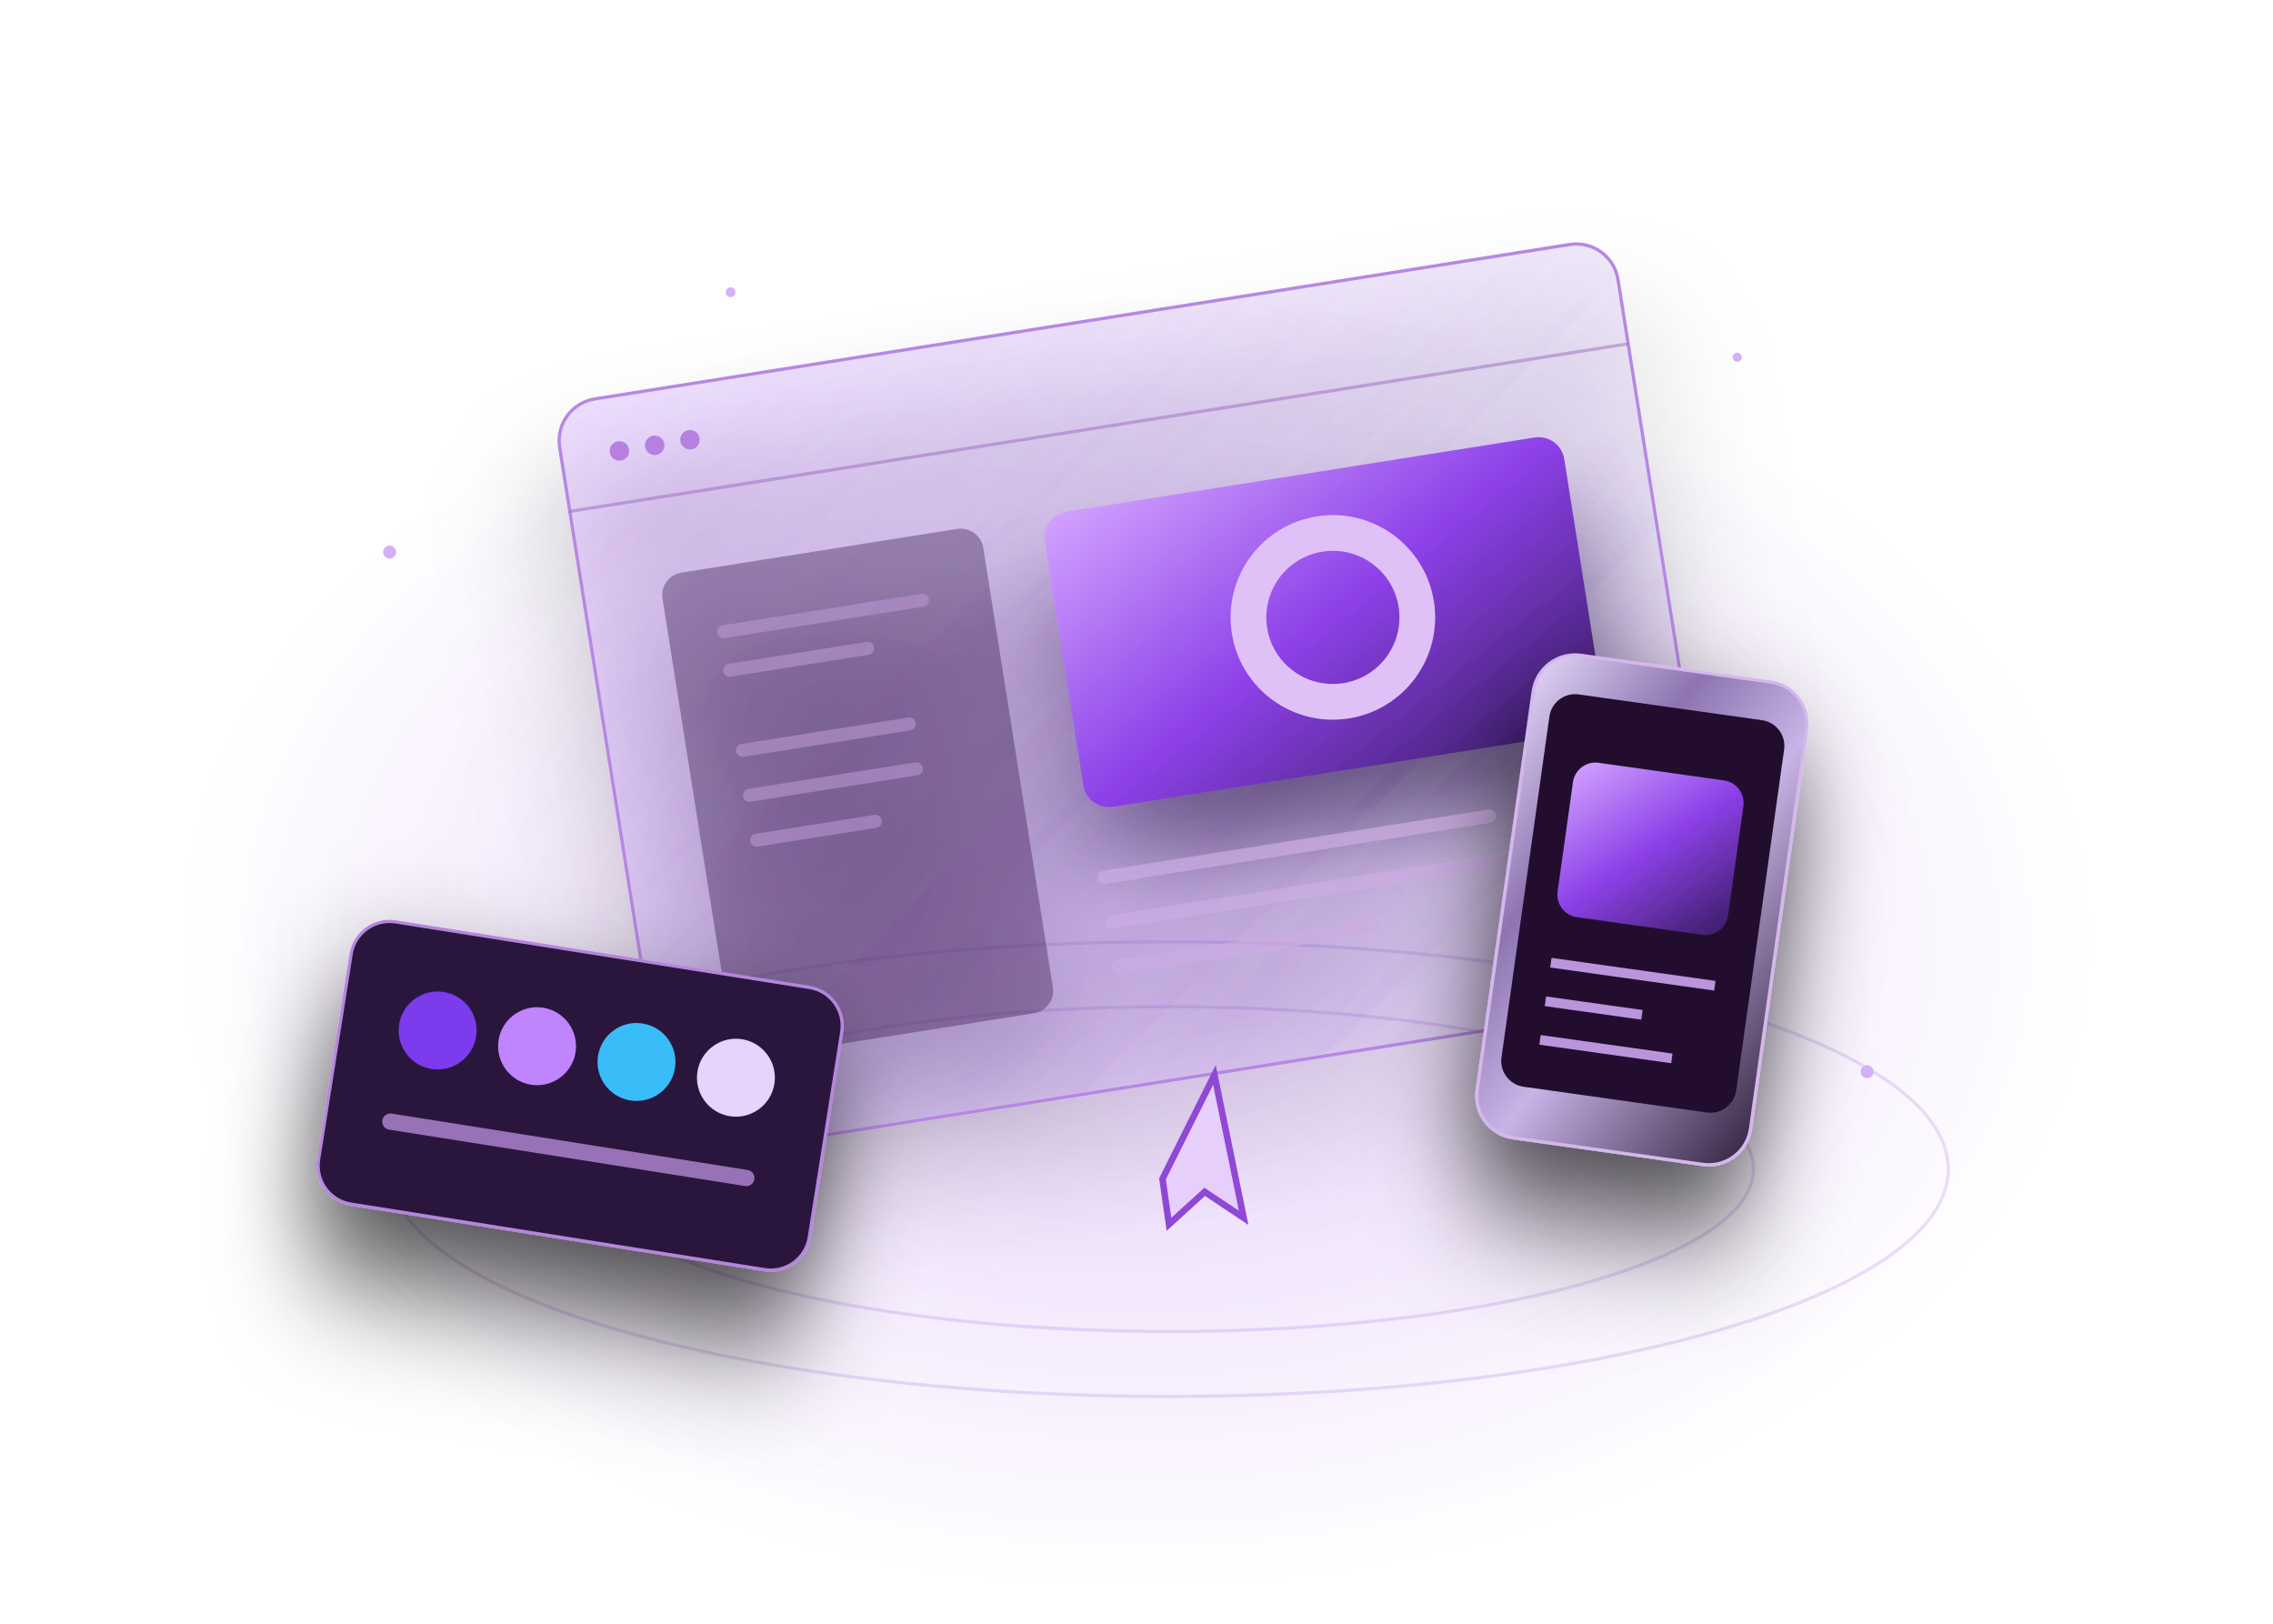
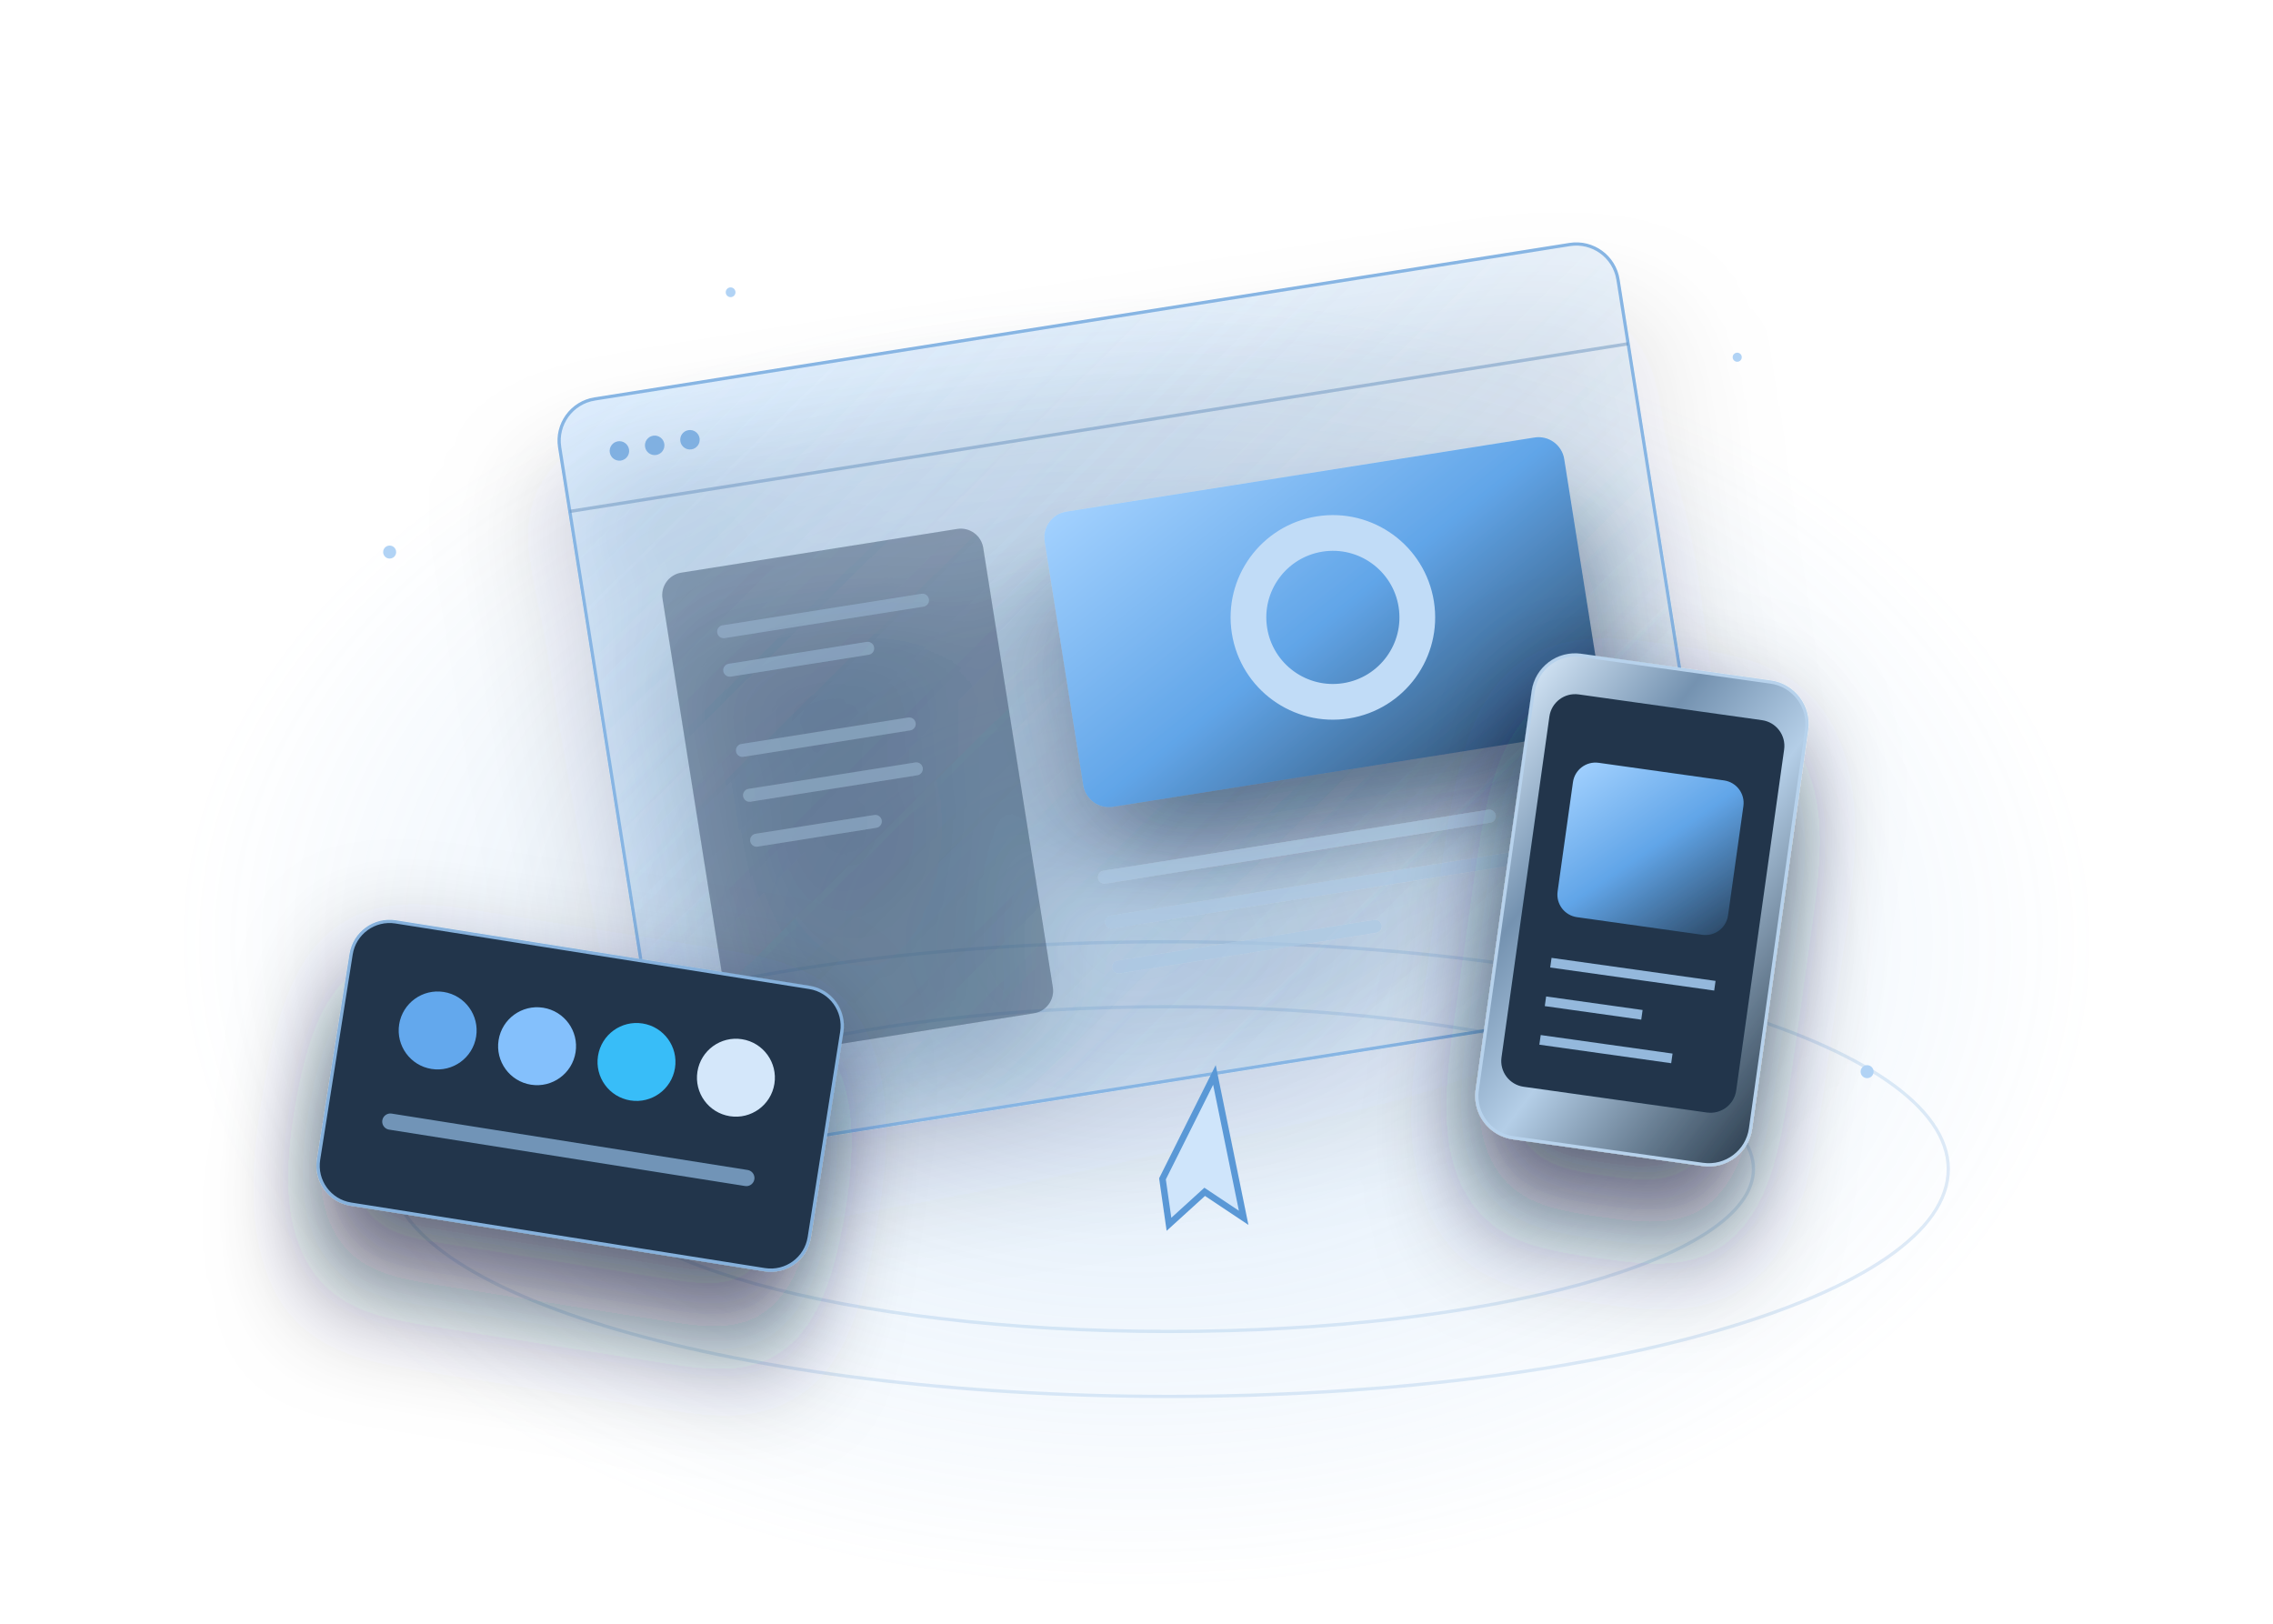
<svg xmlns="http://www.w3.org/2000/svg" viewBox="0 0 700 500" fill="none">
  <defs>
    <linearGradient id="metal" x1="0" y1="0" x2="1" y2="1">
-       <stop stop-color="#e3d7f8" />
-       <stop offset=".3" stop-color="#8d74b0" />
-       <stop offset=".55" stop-color="#c8b4e7" />
-       <stop offset="1" stop-color="#31213e" />
+       <stop stop-color="#d7e8f8" />
+       <stop offset=".3" stop-color="#7492b0" />
+       <stop offset=".55" stop-color="#b4cee7" />
+       <stop offset="1" stop-color="#293b4c" />
    </linearGradient>
    <linearGradient id="face" x1="0" y1="0" x2="1" y2="1">
-       <stop stop-color="#453061" />
-       <stop offset="1" stop-color="#120c20" />
+       <stop stop-color="#304861" />
+       <stop offset="1" stop-color="#20364c" />
    </linearGradient>
    <linearGradient id="violet" x1="0" y1="0" x2="1" y2="1">
-       <stop stop-color="#d3a4ff" />
-       <stop offset=".5" stop-color="#8d40e8" />
-       <stop offset="1" stop-color="#391d63" />
+       <stop stop-color="#a4d2ff" />
+       <stop offset=".5" stop-color="#61a5e8" />
+       <stop offset="1" stop-color="#2a4663" />
    </linearGradient>
    <linearGradient id="glass" x1="0" y1="0" x2="1" y2="1">
-       <stop stop-color="#c084fc" stop-opacity=".27" />
-       <stop offset="1" stop-color="#6945bc" stop-opacity=".03" />
+       <stop stop-color="#84c0fc" stop-opacity=".27" />
+       <stop offset="1" stop-color="#4f85bc" stop-opacity=".03" />
    </linearGradient>
    <radialGradient id="halo">
-       <stop stop-color="#9333ea" stop-opacity=".24" />
-       <stop offset="1" stop-color="#9333ea" stop-opacity="0" />
+       <stop stop-color="#62a6ea" stop-opacity=".24" />
+       <stop offset="1" stop-color="#62a6ea" stop-opacity="0" />
    </radialGradient>
    <filter id="glow" x="-100%" y="-100%" width="300%" height="300%">
      <feGaussianBlur stdDeviation="5" />
    </filter>
    <filter id="shadow" x="-50%" y="-50%" width="200%" height="200%">
-       <feDropShadow dx="0" dy="20" stdDeviation="17" flood-color="#030107" flood-opacity=".7" />
+       <feDropShadow dx="0" dy="20" stdDeviation="17" flood-color="#102039" flood-opacity=".7" />
    </filter>
  </defs>
  <ellipse cx="350" cy="290" rx="300" ry="200" fill="url(#halo)" />
-   <g stroke="#9e63d9" stroke-opacity=".2">
+   <g stroke="#639ed9" stroke-opacity=".2">
    <ellipse cx="360" cy="360" rx="240" ry="70" />
    <ellipse cx="360" cy="360" rx="180" ry="50" />
  </g>
  <g filter="url(#shadow)" transform="translate(20 -5) rotate(-9 350 240)">
-     <rect x="170" y="100" width="330" height="235" rx="13" fill="url(#glass)" stroke="#b687e3" />
-     <path d="M170 133h330" stroke="#9c6ac0" stroke-opacity=".5" />
-     <g fill="#b680e1">
+     <rect x="170" y="100" width="330" height="235" rx="13" fill="url(#glass)" stroke="#87b5e3" />
+     <path d="M170 133h330" stroke="#6a95c0" stroke-opacity=".5" />
+     <g fill="#80b0e1">
      <circle cx="188" cy="117" r="3" />
      <circle cx="199" cy="117" r="3" />
      <circle cx="210" cy="117" r="3" />
    </g>
-     <rect x="194" y="157" width="100" height="151" rx="7" fill="#44245f" fill-opacity=".4" />
-     <path d="M211 177h62m-62 12h43m-43 25h52m-52 14h52m-52 14h37" stroke="#bc9bd4" stroke-opacity=".5" stroke-width="4" stroke-linecap="round" />
+     <rect x="194" y="157" width="100" height="151" rx="7" fill="#28435f" fill-opacity=".4" />
+     <path d="M211 177h62m-62 12h43m-43 25h52m-52 14h52m-52 14h37" stroke="#9bb8d4" stroke-opacity=".5" stroke-width="4" stroke-linecap="round" />
    <rect x="313" y="157" width="162" height="92" rx="8" fill="url(#violet)" />
-     <circle cx="397" cy="202" r="26" fill="none" stroke="#e0c1f7" stroke-width="11" />
-     <path d="M315 270h120m-120 14h159m-159 14h80" stroke="#c7a7e1" stroke-opacity=".6" stroke-width="4" stroke-linecap="round" />
+     <circle cx="397" cy="202" r="26" fill="none" stroke="#c1dcf7" stroke-width="11" />
+     <path d="M315 270h120m-120 14h159m-159 14h80" stroke="#a7c4e1" stroke-opacity=".6" stroke-width="4" stroke-linecap="round" />
  </g>
  <g transform="translate(110 282) rotate(9)" filter="url(#shadow)">
-     <rect width="153" height="88" rx="12" fill="#2b173c" stroke="#b486dc" />
-     <circle cx="30" cy="31" r="12" fill="#7c3aed" />
-     <circle cx="61" cy="31" r="12" fill="#c084fc" />
+     <rect width="153" height="88" rx="12" fill="#20364c" stroke="#86b1dc" />
+     <circle cx="30" cy="31" r="12" fill="#64a8ed" />
+     <circle cx="61" cy="31" r="12" fill="#84c0fc" />
    <circle cx="92" cy="31" r="12" fill="#38bdf8" />
-     <circle cx="123" cy="31" r="12" fill="#e6d4fa" />
-     <path d="M20 61h111" stroke="#9871b7" stroke-width="5" stroke-linecap="round" />
+     <circle cx="123" cy="31" r="12" fill="#d4e7fa" />
+     <path d="M20 61h111" stroke="#7194b7" stroke-width="5" stroke-linecap="round" />
  </g>
  <g transform="translate(474 200) rotate(8)" filter="url(#shadow)">
-     <rect width="85" height="150" rx="13" fill="url(#metal)" stroke="#d5b7ec" />
-     <rect x="6" y="12" width="73" height="122" rx="8" fill="#20112f" />
+     <rect width="85" height="150" rx="13" fill="url(#metal)" stroke="#b7d2ec" />
+     <rect x="6" y="12" width="73" height="122" rx="8" fill="#20364c" />
    <rect x="16" y="32" width="53" height="48" rx="7" fill="url(#violet)" />
-     <path d="M17 95h51m-51 12h30m-30 12h41" stroke="#bc94dc" stroke-width="3" />
+     <path d="M17 95h51m-51 12h30m-30 12h41" stroke="#94b8dc" stroke-width="3" />
  </g>
-   <path d="m358 363 16-32 9 44-12-8-11 10Z" fill="#e6cffb" stroke="#9047d6" stroke-width="2" />
-   <g fill="#d2b1f5">
+   <path d="m358 363 16-32 9 44-12-8-11 10Z" fill="#cfe5fb" stroke="#5a98d6" stroke-width="2" />
+   <g fill="#b1d3f5">
    <circle cx="120" cy="170" r="2" />
    <circle cx="575" cy="330" r="2" />
    <circle cx="535" cy="110" r="1.4" />
    <circle cx="225" cy="90" r="1.5" />
  </g>
</svg>
